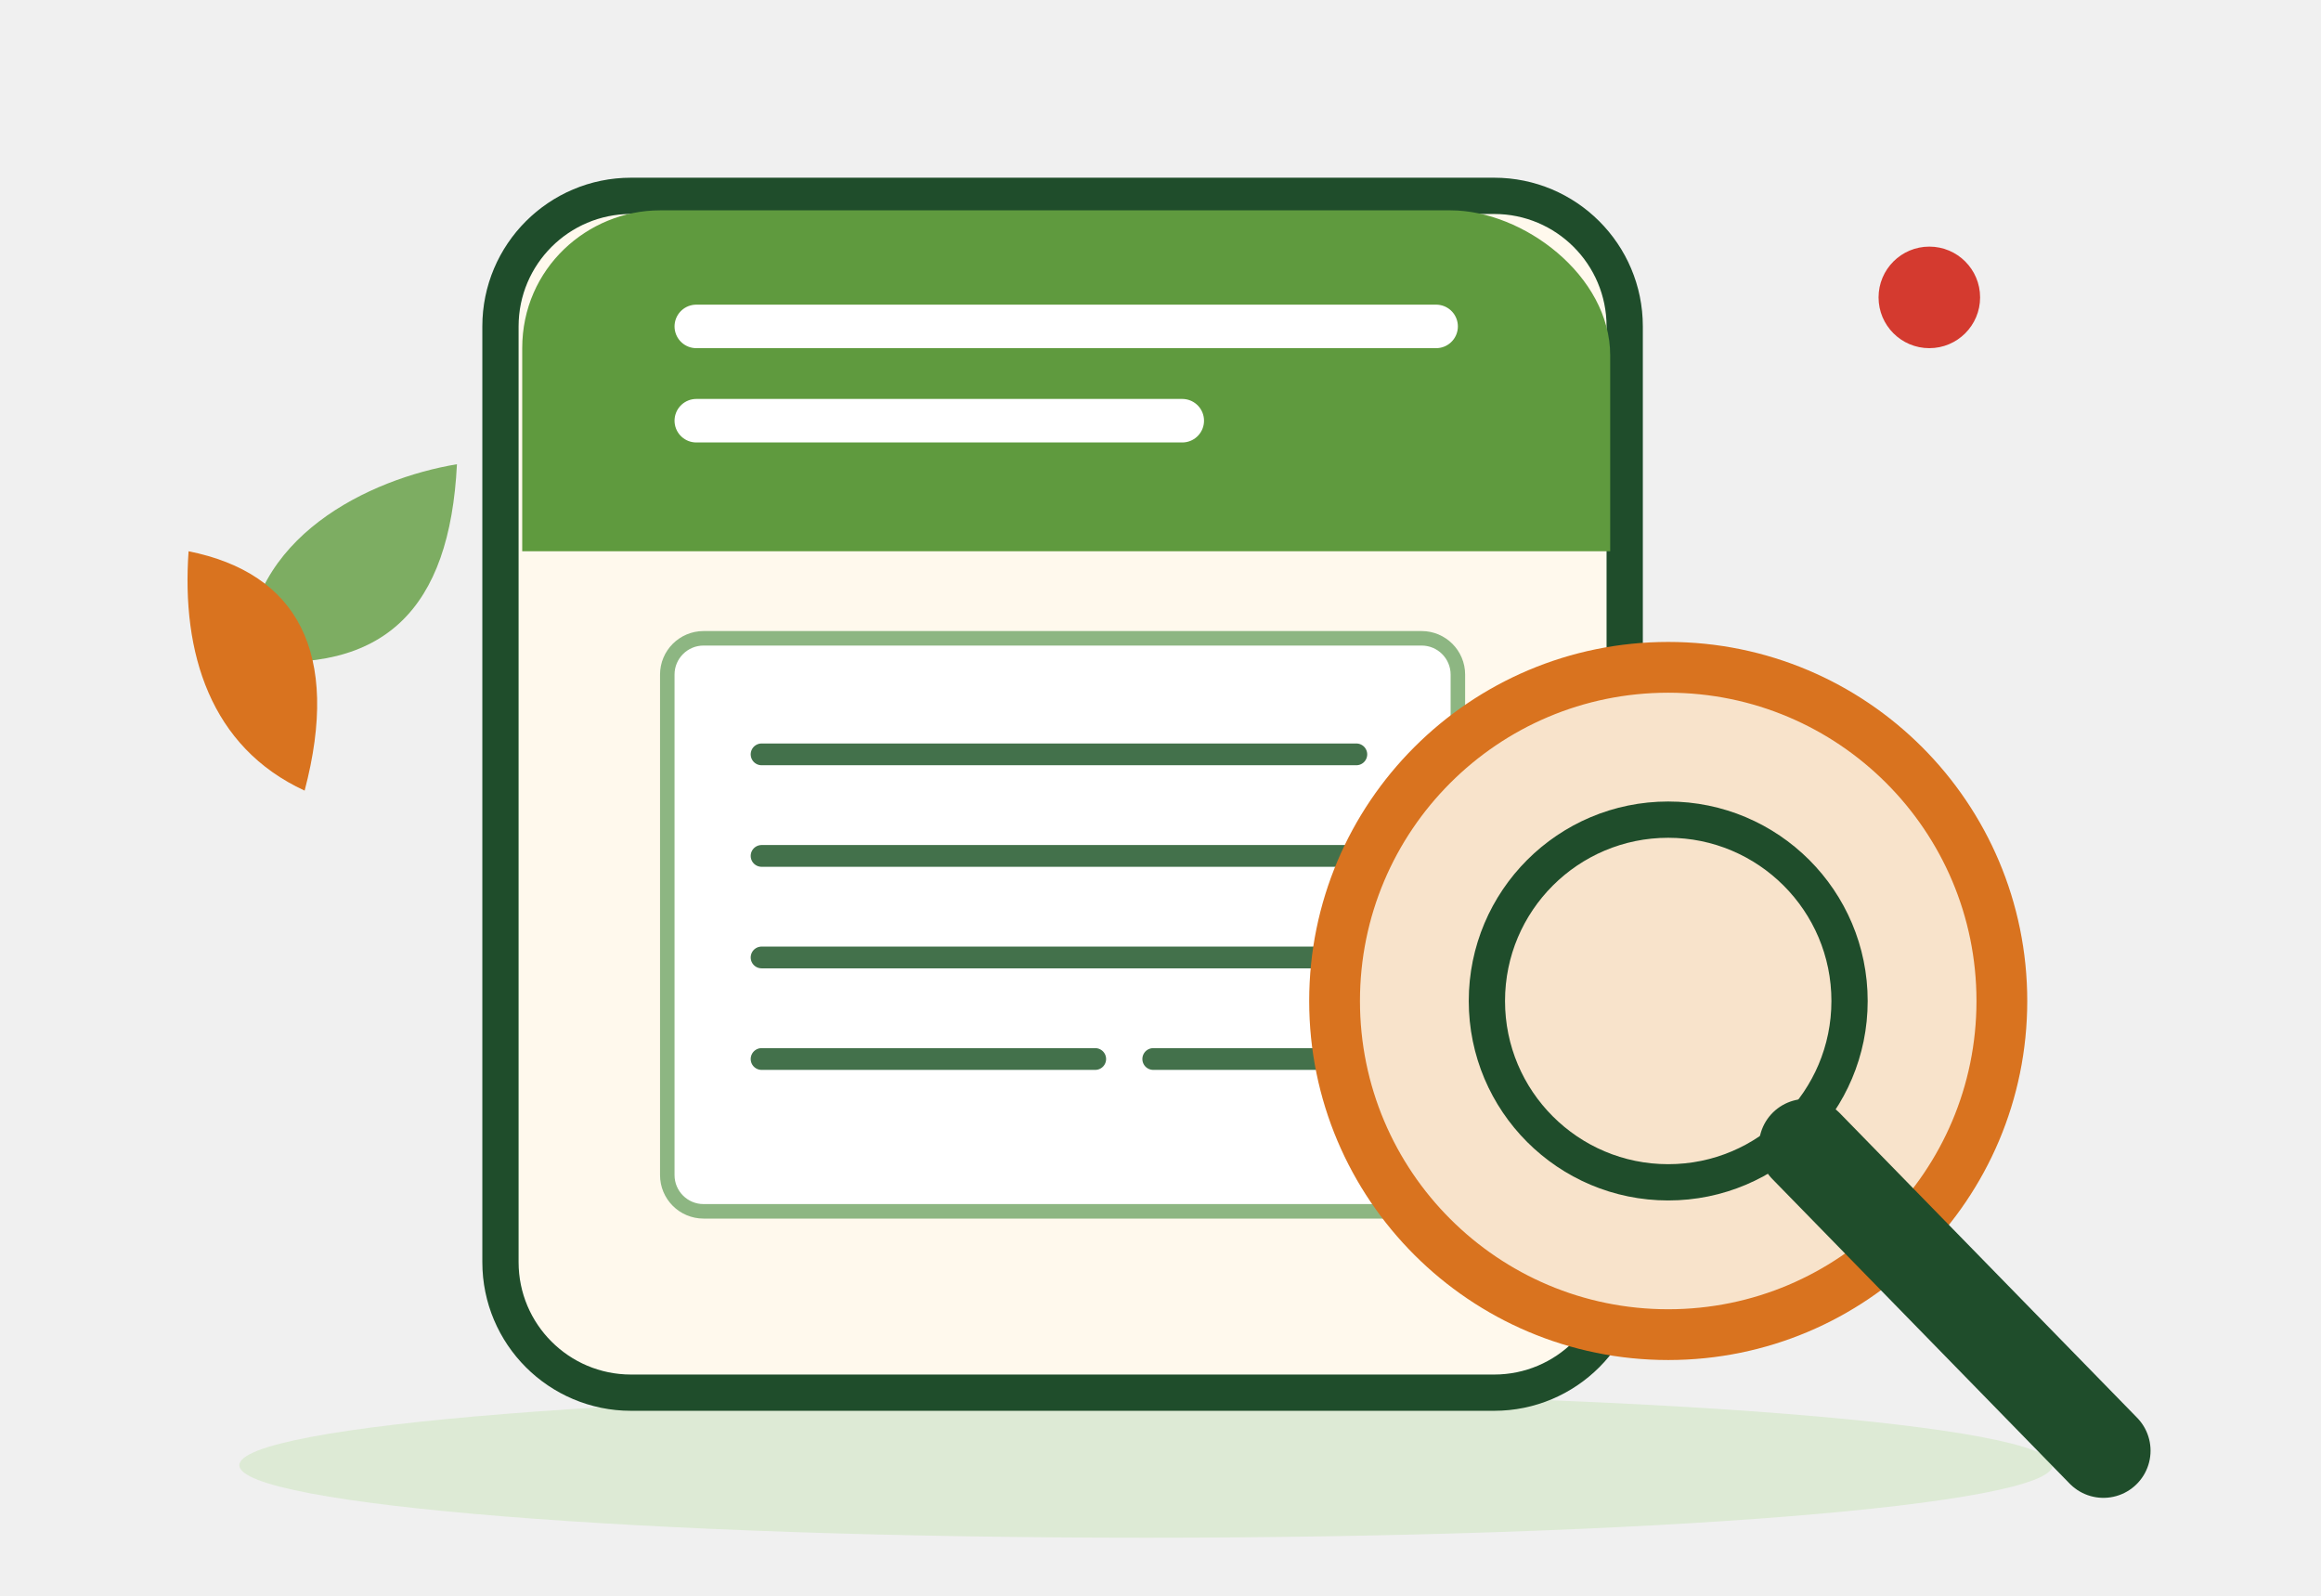
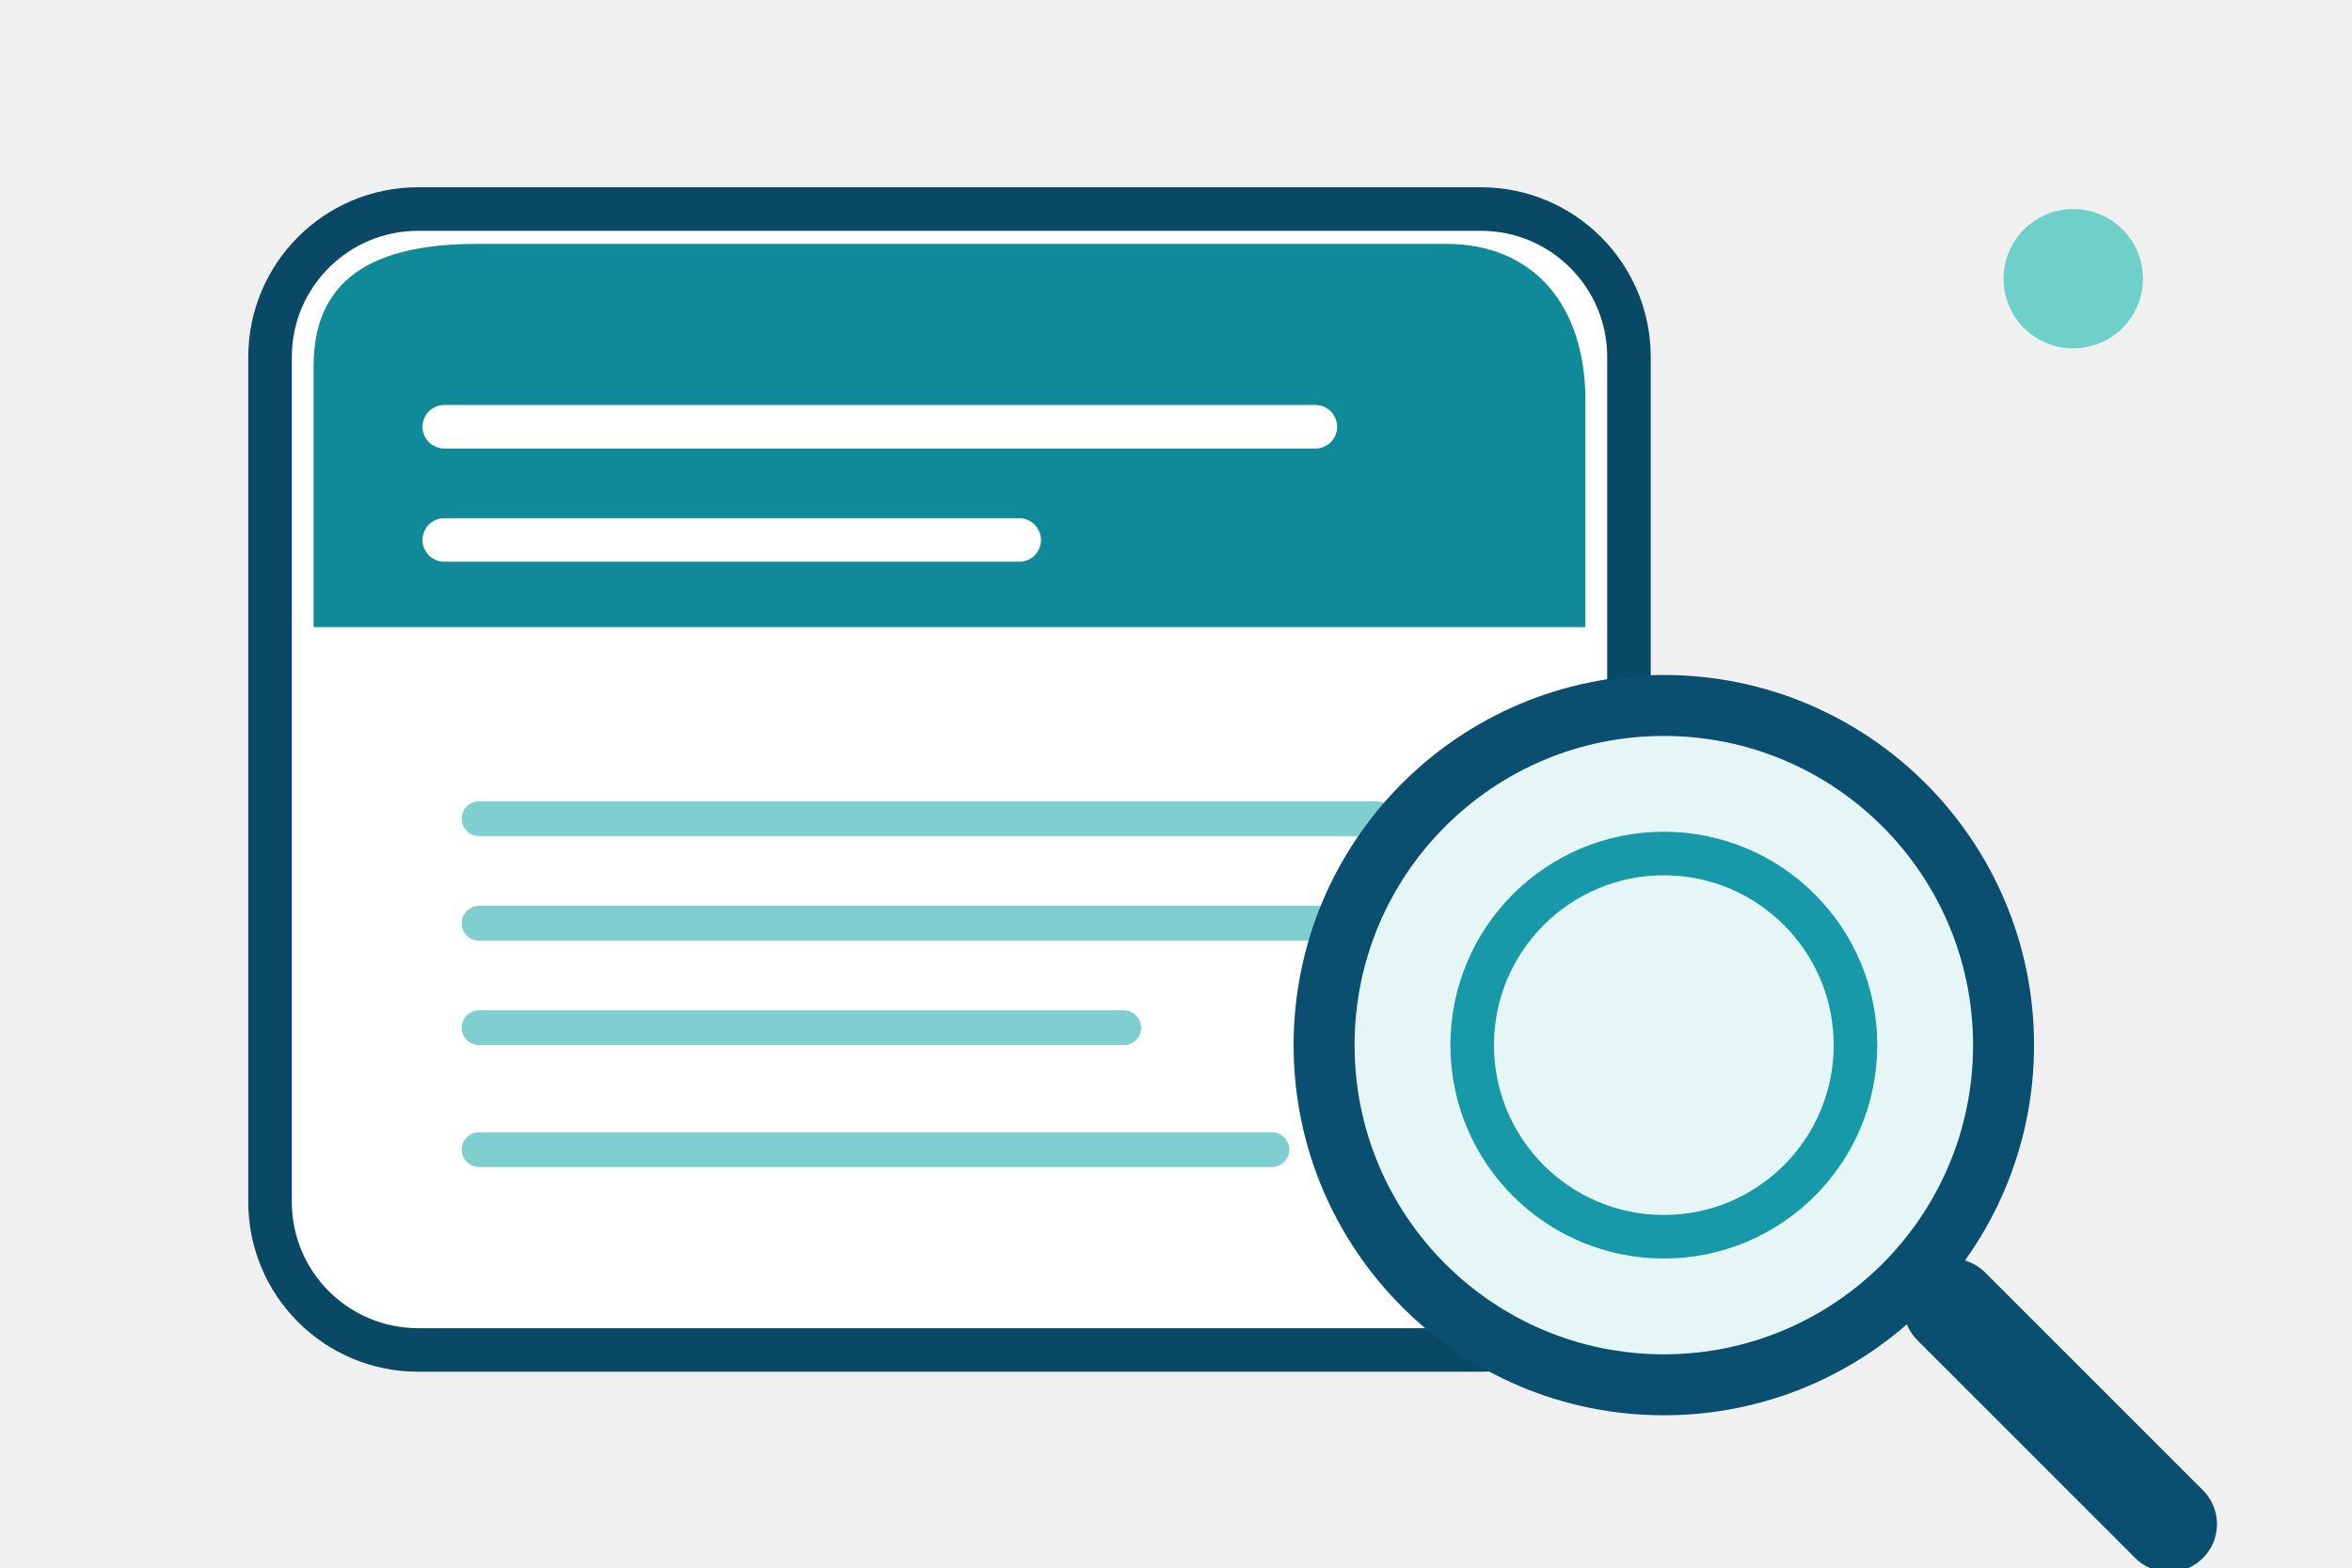
- <svg xmlns="http://www.w3.org/2000/svg" viewBox="0 0 320 220" fill="none" role="img" aria-labelledby="t d">
-   <ellipse cx="158" cy="202" rx="125" ry="10" fill="#DDEAD5" />
-   <rect x="69" y="27" width="155" height="165" rx="18" fill="#FFF9ED" stroke="#1F4D2B" stroke-width="5" />
-   <path d="M72 48c0-11 9-19 19-19h109c10 0 22 9 22 20v27H72V48Z" fill="#5F9A3E" />
-   <path d="M96 45h102M96 58h67" stroke="white" stroke-width="6" stroke-linecap="round" />
-   <rect x="92" y="88" width="109" height="79" rx="5" fill="white" stroke="#8DB682" stroke-width="2" />
-   <path d="M105 104h82M105 118h82M105 132h82M105 146h46M159 146h28" stroke="#43714B" stroke-width="3" stroke-linecap="round" />
-   <circle cx="230" cy="138" r="46" fill="#F8E3CB" stroke="#D9731F" stroke-width="7" />
-   <circle cx="230" cy="138" r="25" stroke="#1F4D2B" stroke-width="5" />
-   <path d="m249 158 41 42" stroke="#1F4D2B" stroke-width="13" stroke-linecap="round" />
-   <path d="M34 91c0-17 17-25 29-27-1 20-10 29-29 27Z" fill="#7DAD62" />
-   <path d="M42 109c-13-6-17-19-16-33 15 3 21 14 16 33Z" fill="#D9731F" />
-   <circle cx="266" cy="41" r="7" fill="#D43A2F" />
+ <svg xmlns="http://www.w3.org/2000/svg" viewBox="0 0 270 180" fill="none" role="img" aria-labelledby="t">
+   <rect x="31" y="24" width="156" height="131" rx="17" fill="#fff" stroke="#0A4966" stroke-width="5" />
+   <path d="M36 42c0-12 10-14 19-14h111c10 0 16 7 16 18v26H36V42Z" fill="#108999" />
+   <path d="M51 49h100M51 62h66" stroke="#fff" stroke-width="5" stroke-linecap="round" />
+   <path d="M55 94h103M55 106h103M55 118h74M55 132h91" stroke="#80CFD0" stroke-width="4" stroke-linecap="round" />
+   <circle cx="191" cy="120" r="39" fill="#E6F6F7" stroke="#0A4E70" stroke-width="7" />
+   <circle cx="191" cy="120" r="22" stroke="#1899A9" stroke-width="5" />
+   <path d="m224 150 25 25" stroke="#0A4E70" stroke-width="11" stroke-linecap="round" />
+   <circle cx="238" cy="32" r="8" fill="#6ED0C9" />
</svg>
